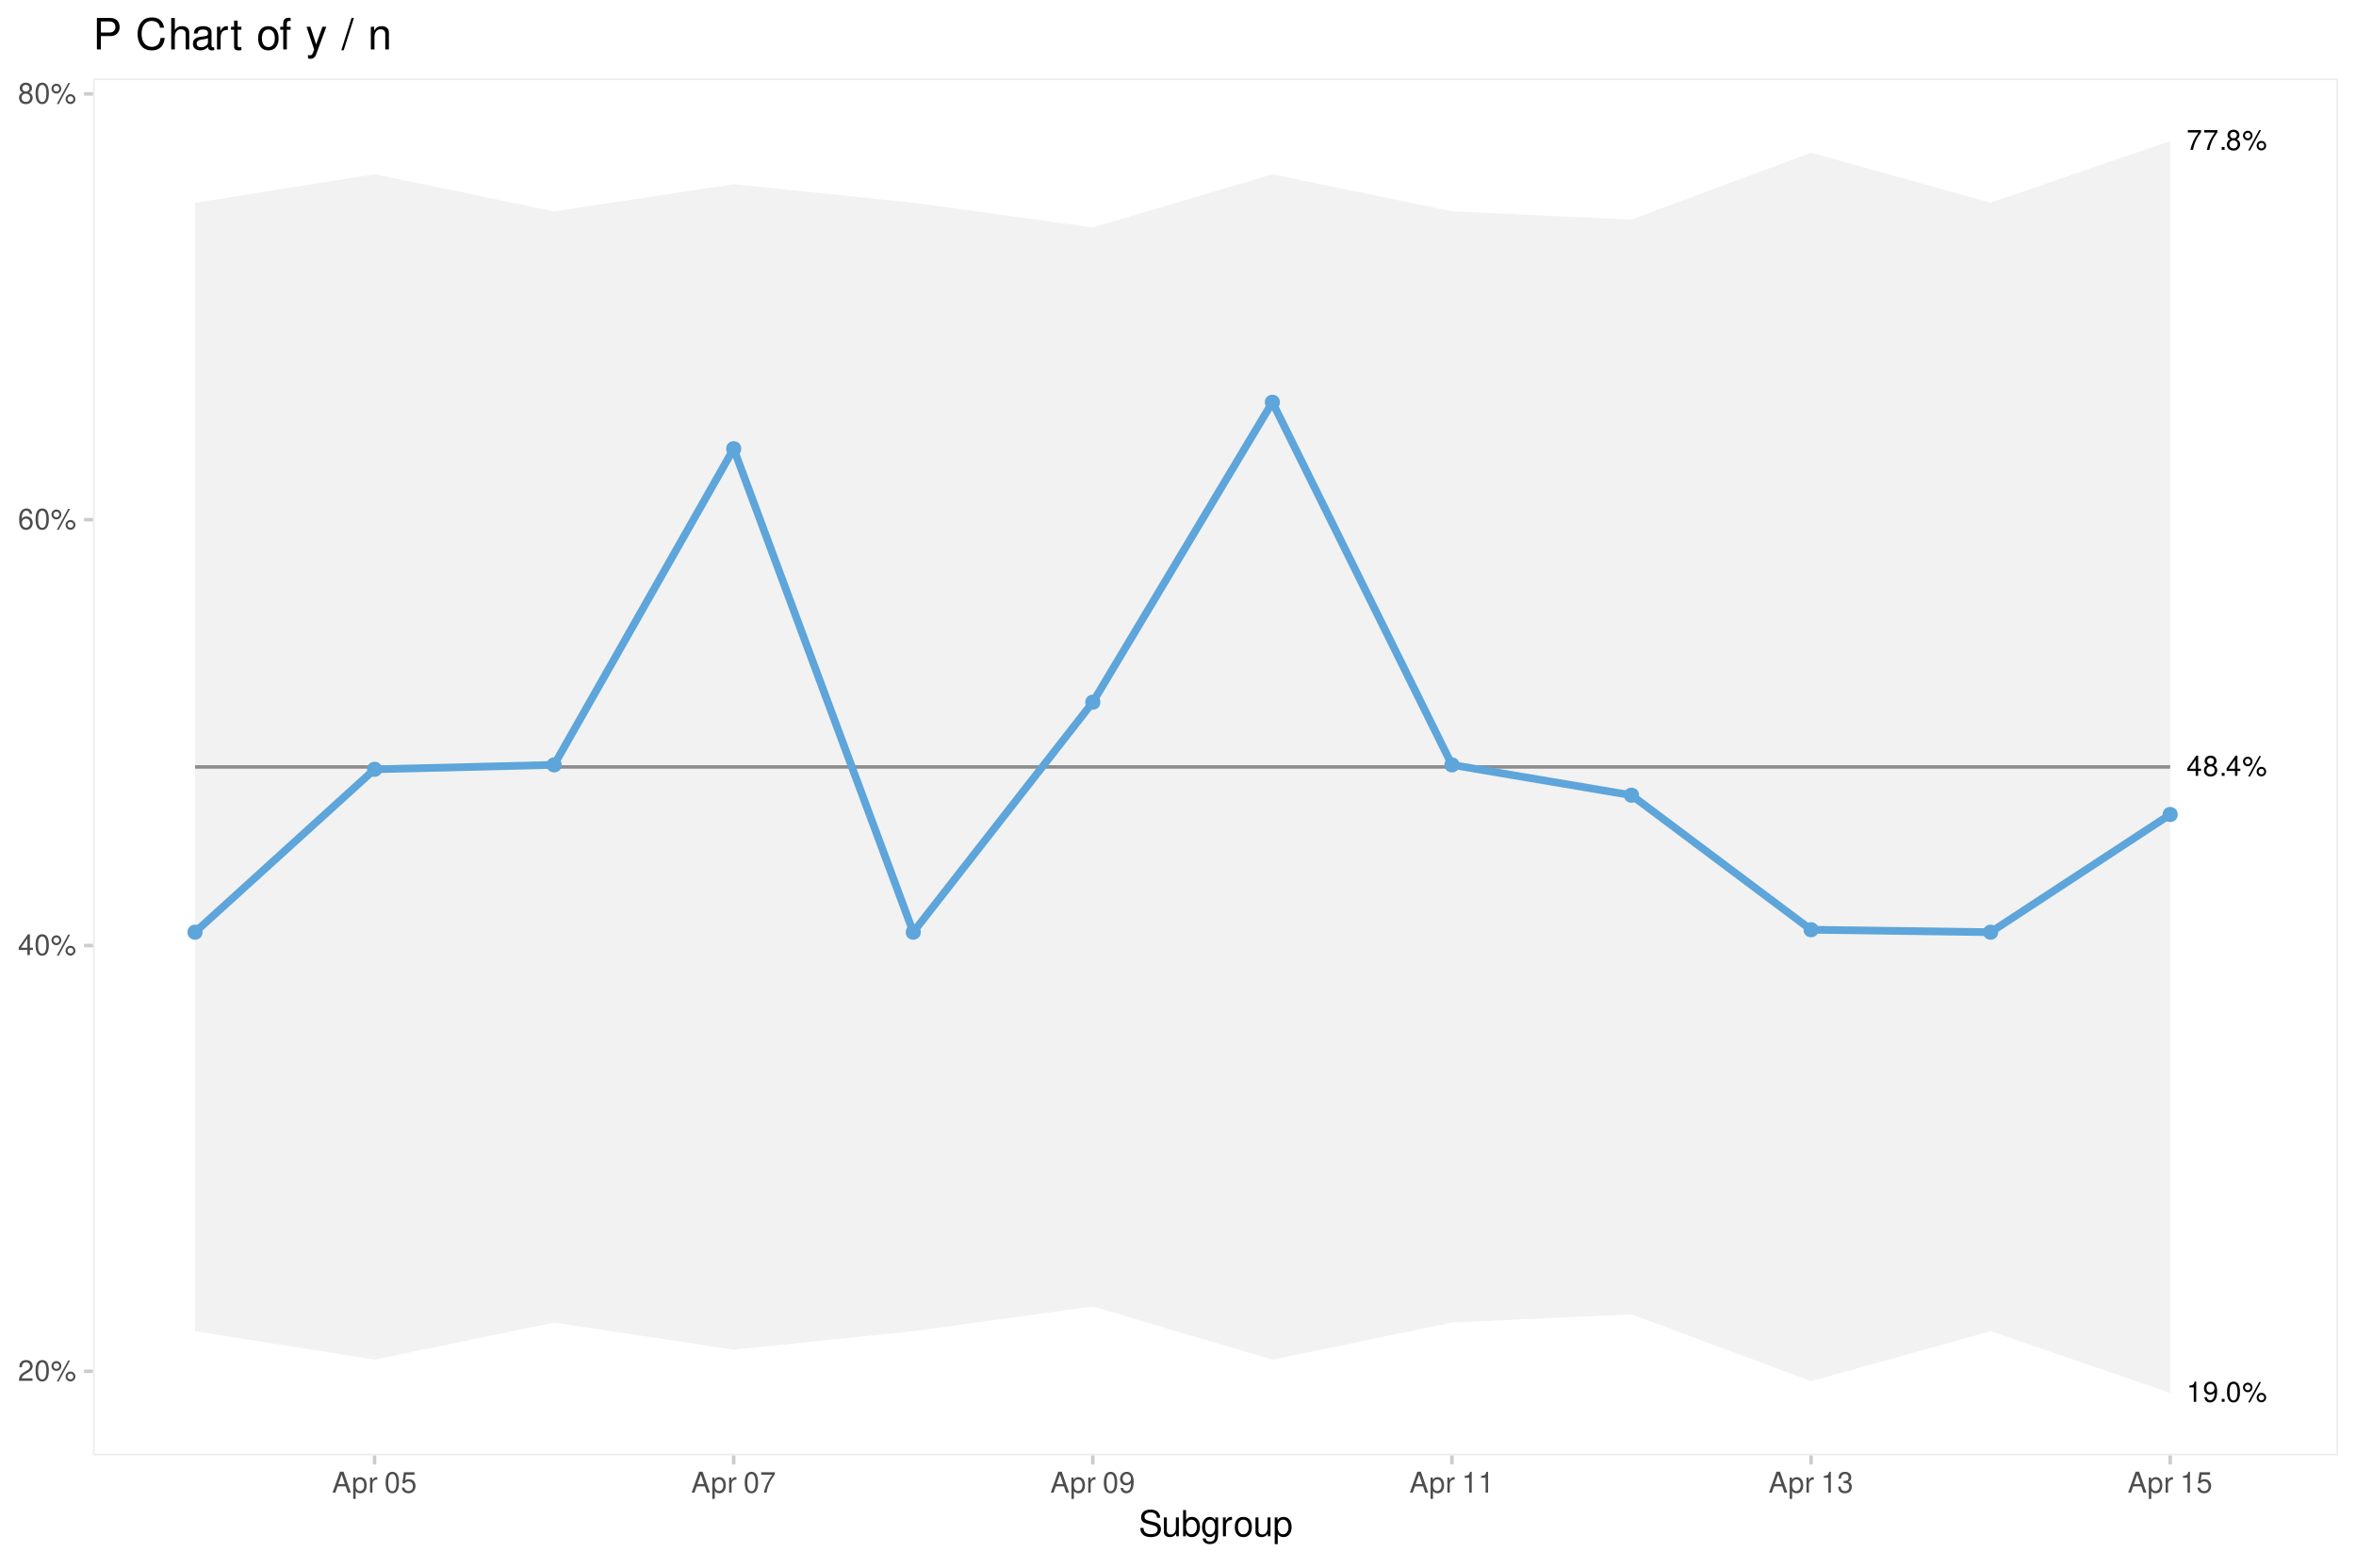
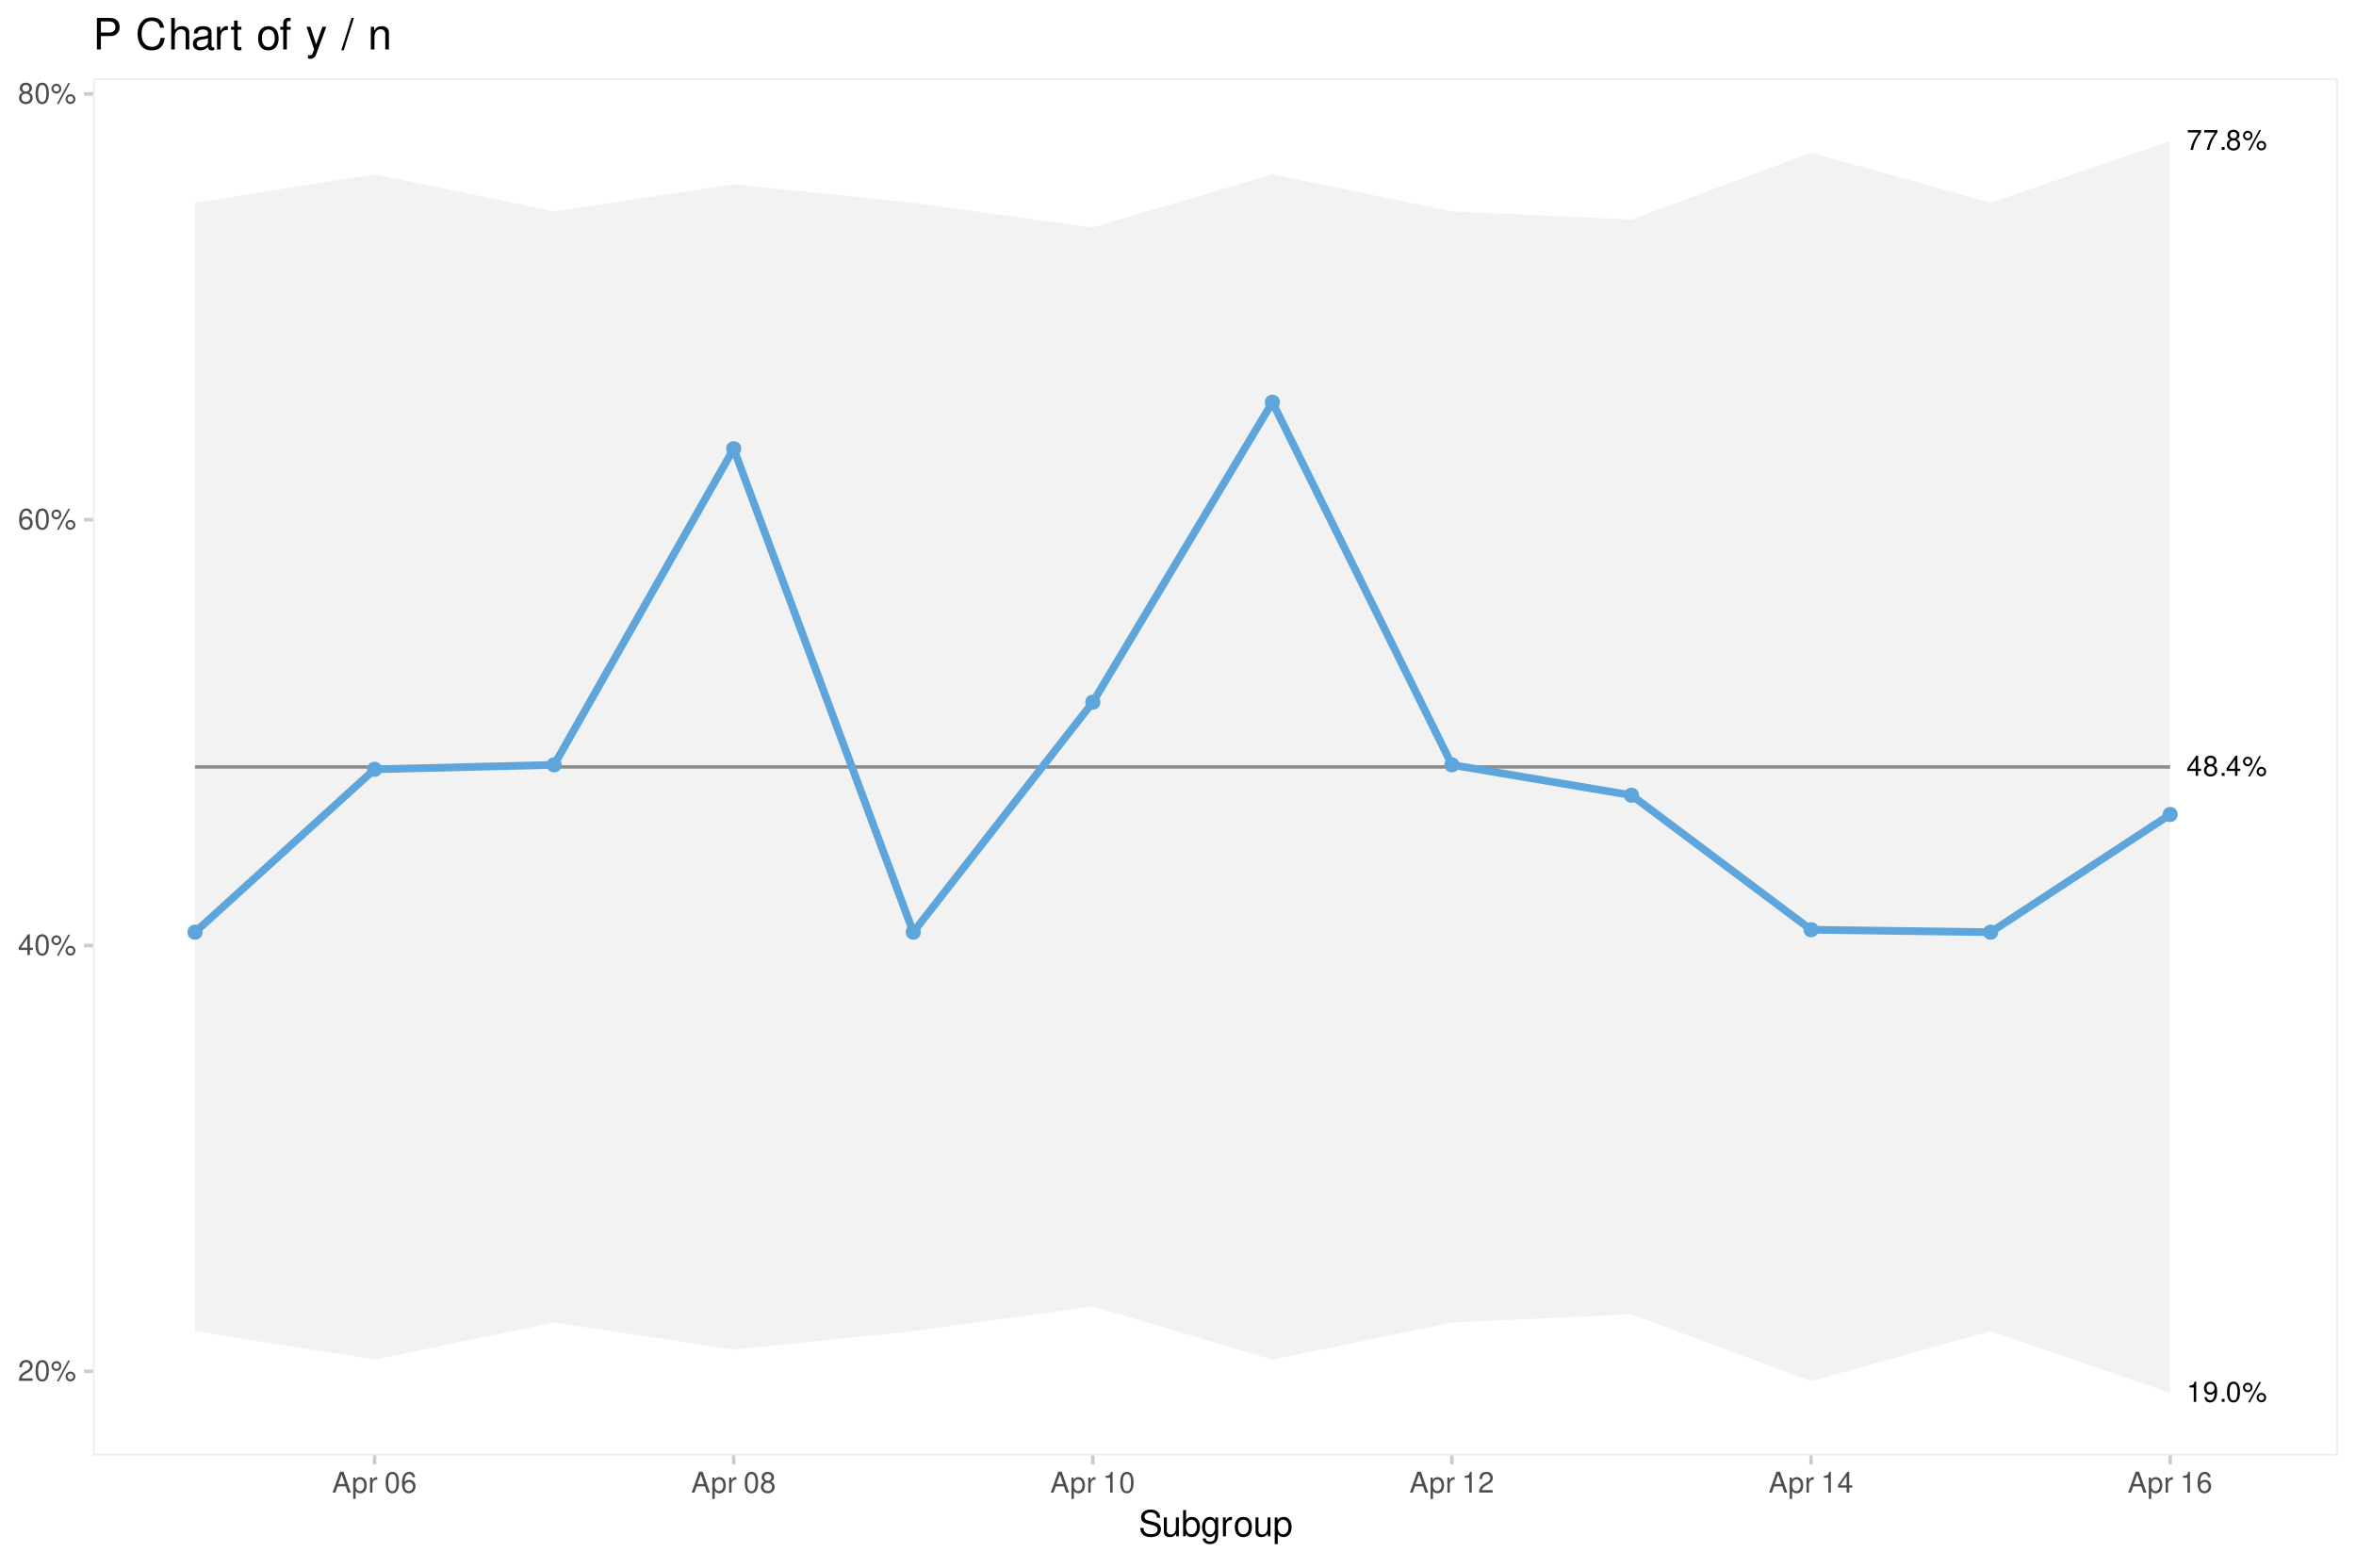
<svg xmlns="http://www.w3.org/2000/svg" xmlns:xlink="http://www.w3.org/1999/xlink" width="720pt" height="479pt" viewBox="0 0 720 479">
  <defs>
    <g>
      <g id="glyph-0-0">
        <path d="M 2.203 -4.391 L 2.203 0 L 2.953 0 L 2.953 -6.172 L 2.469 -6.172 C 2.203 -5.219 2.031 -5.094 0.875 -4.938 L 0.875 -4.391 Z M 2.203 -4.391 " />
      </g>
      <g id="glyph-0-1">
        <path d="M 0.453 -1.406 C 0.594 -0.406 1.25 0.203 2.172 0.203 C 2.844 0.203 3.438 -0.125 3.797 -0.688 C 4.172 -1.281 4.344 -2.031 4.344 -3.156 C 4.344 -4.203 4.188 -4.859 3.828 -5.406 C 3.5 -5.906 2.969 -6.172 2.297 -6.172 C 1.156 -6.172 0.328 -5.312 0.328 -4.109 C 0.328 -2.984 1.094 -2.172 2.188 -2.172 C 2.75 -2.172 3.188 -2.375 3.562 -2.844 C 3.562 -1.312 3.078 -0.469 2.219 -0.469 C 1.688 -0.469 1.328 -0.812 1.203 -1.406 Z M 2.297 -5.516 C 3 -5.516 3.531 -4.922 3.531 -4.125 C 3.531 -3.375 3.016 -2.844 2.266 -2.844 C 1.547 -2.844 1.094 -3.359 1.094 -4.172 C 1.094 -4.953 1.594 -5.516 2.297 -5.516 Z M 2.297 -5.516 " />
      </g>
      <g id="glyph-0-2">
        <path d="M 1.625 -0.891 L 0.75 -0.891 L 0.75 0 L 1.625 0 Z M 1.625 -0.891 " />
      </g>
      <g id="glyph-0-3">
        <path d="M 2.344 -6.172 C 1.781 -6.172 1.266 -5.906 0.953 -5.5 C 0.562 -4.953 0.359 -4.125 0.359 -2.984 C 0.359 -0.906 1.047 0.203 2.344 0.203 C 3.625 0.203 4.328 -0.906 4.328 -2.938 C 4.328 -4.125 4.141 -4.938 3.734 -5.5 C 3.422 -5.922 2.922 -6.172 2.344 -6.172 Z M 2.344 -5.5 C 3.156 -5.5 3.562 -4.672 3.562 -3 C 3.562 -1.25 3.172 -0.422 2.328 -0.422 C 1.531 -0.422 1.141 -1.281 1.141 -2.984 C 1.141 -4.672 1.531 -5.5 2.344 -5.5 Z M 2.344 -5.5 " />
      </g>
      <g id="glyph-0-4">
        <path d="M 1.703 -5.844 C 0.891 -5.844 0.25 -5.188 0.25 -4.391 C 0.25 -3.578 0.891 -2.922 1.703 -2.922 C 2.5 -2.922 3.156 -3.578 3.156 -4.375 C 3.156 -5.203 2.516 -5.844 1.703 -5.844 Z M 1.703 -5.25 C 2.188 -5.25 2.562 -4.859 2.562 -4.375 C 2.562 -3.906 2.172 -3.531 1.703 -3.531 C 1.234 -3.531 0.844 -3.906 0.844 -4.391 C 0.844 -4.859 1.219 -5.25 1.703 -5.25 Z M 5.203 -6.047 L 1.828 0.172 L 2.391 0.172 L 5.766 -6.047 Z M 5.875 -2.75 C 5.062 -2.75 4.422 -2.094 4.422 -1.297 C 4.422 -0.484 5.062 0.156 5.875 0.156 C 6.672 0.156 7.328 -0.484 7.328 -1.281 C 7.328 -2.094 6.688 -2.75 5.875 -2.75 Z M 5.875 -2.156 C 6.359 -2.156 6.734 -1.766 6.734 -1.281 C 6.734 -0.812 6.344 -0.438 5.875 -0.438 C 5.391 -0.438 5.016 -0.812 5.016 -1.297 C 5.016 -1.766 5.391 -2.156 5.875 -2.156 Z M 5.875 -2.156 " />
      </g>
      <g id="glyph-0-5">
        <path d="M 4.438 -6.047 L 0.391 -6.047 L 0.391 -5.312 L 3.656 -5.312 C 2.219 -3.25 1.625 -1.984 1.172 0 L 1.984 0 C 2.312 -1.938 3.078 -3.594 4.438 -5.422 Z M 4.438 -6.047 " />
      </g>
      <g id="glyph-0-6">
        <path d="M 3.328 -3.25 C 3.969 -3.641 4.156 -3.938 4.156 -4.516 C 4.156 -5.5 3.422 -6.172 2.344 -6.172 C 1.281 -6.172 0.531 -5.5 0.531 -4.531 C 0.531 -3.938 0.719 -3.641 1.344 -3.25 C 0.656 -2.906 0.312 -2.391 0.312 -1.719 C 0.312 -0.594 1.141 0.203 2.344 0.203 C 3.547 0.203 4.375 -0.594 4.375 -1.719 C 4.375 -2.391 4.031 -2.906 3.328 -3.25 Z M 2.344 -5.5 C 2.984 -5.5 3.391 -5.125 3.391 -4.5 C 3.391 -3.922 2.984 -3.547 2.344 -3.547 C 1.703 -3.547 1.297 -3.922 1.297 -4.516 C 1.297 -5.125 1.703 -5.5 2.344 -5.5 Z M 2.344 -2.906 C 3.094 -2.906 3.609 -2.422 3.609 -1.703 C 3.609 -0.953 3.109 -0.469 2.328 -0.469 C 1.594 -0.469 1.078 -0.969 1.078 -1.688 C 1.078 -2.422 1.594 -2.906 2.344 -2.906 Z M 2.344 -2.906 " />
      </g>
      <g id="glyph-0-7">
        <path d="M 2.797 -1.5 L 2.797 0 L 3.547 0 L 3.547 -1.5 L 4.438 -1.5 L 4.438 -2.172 L 3.547 -2.172 L 3.547 -6.172 L 2.984 -6.172 L 0.234 -2.281 L 0.234 -1.5 Z M 2.797 -2.172 L 0.891 -2.172 L 2.797 -4.891 Z M 2.797 -2.172 " />
      </g>
      <g id="glyph-1-0">
        <path d="M 4.453 -0.766 L 1.172 -0.766 C 1.25 -1.297 1.531 -1.625 2.297 -2.094 L 3.172 -2.594 C 4.047 -3.062 4.5 -3.719 4.5 -4.5 C 4.5 -5.031 4.281 -5.531 3.922 -5.875 C 3.547 -6.203 3.094 -6.359 2.5 -6.359 C 1.703 -6.359 1.125 -6.078 0.781 -5.531 C 0.547 -5.203 0.453 -4.797 0.438 -4.156 L 1.219 -4.156 C 1.234 -4.594 1.297 -4.844 1.406 -5.062 C 1.594 -5.438 2 -5.688 2.469 -5.688 C 3.172 -5.688 3.703 -5.172 3.703 -4.484 C 3.703 -3.969 3.406 -3.531 2.859 -3.219 L 2.047 -2.75 C 0.75 -2 0.375 -1.406 0.297 -0.016 L 4.453 -0.016 Z M 4.453 -0.766 " />
      </g>
      <g id="glyph-1-1">
        <path d="M 2.422 -6.359 C 1.844 -6.359 1.312 -6.094 0.984 -5.672 C 0.578 -5.109 0.375 -4.25 0.375 -3.078 C 0.375 -0.938 1.078 0.203 2.422 0.203 C 3.734 0.203 4.453 -0.938 4.453 -3.031 C 4.453 -4.25 4.266 -5.078 3.859 -5.672 C 3.531 -6.109 3.016 -6.359 2.422 -6.359 Z M 2.422 -5.672 C 3.25 -5.672 3.672 -4.828 3.672 -3.094 C 3.672 -1.281 3.266 -0.438 2.406 -0.438 C 1.578 -0.438 1.172 -1.312 1.172 -3.062 C 1.172 -4.828 1.578 -5.672 2.422 -5.672 Z M 2.422 -5.672 " />
      </g>
      <g id="glyph-1-2">
        <path d="M 1.75 -6.031 C 0.922 -6.031 0.25 -5.344 0.25 -4.516 C 0.25 -3.688 0.922 -3.016 1.766 -3.016 C 2.578 -3.016 3.25 -3.688 3.25 -4.5 C 3.25 -5.359 2.594 -6.031 1.75 -6.031 Z M 1.75 -5.406 C 2.25 -5.406 2.641 -5.016 2.641 -4.516 C 2.641 -4.031 2.25 -3.641 1.766 -3.641 C 1.266 -3.641 0.859 -4.031 0.859 -4.516 C 0.859 -5.016 1.266 -5.406 1.75 -5.406 Z M 5.359 -6.234 L 1.875 0.172 L 2.469 0.172 L 5.938 -6.234 Z M 6.047 -2.828 C 5.219 -2.828 4.562 -2.156 4.562 -1.344 C 4.562 -0.5 5.219 0.172 6.062 0.172 C 6.875 0.172 7.562 -0.5 7.562 -1.312 C 7.562 -2.156 6.891 -2.828 6.047 -2.828 Z M 6.047 -2.219 C 6.547 -2.219 6.953 -1.828 6.953 -1.312 C 6.953 -0.844 6.547 -0.453 6.062 -0.453 C 5.562 -0.453 5.156 -0.844 5.156 -1.344 C 5.156 -1.828 5.562 -2.219 6.047 -2.219 Z M 6.047 -2.219 " />
      </g>
      <g id="glyph-1-3">
        <path d="M 2.875 -1.547 L 2.875 0 L 3.656 0 L 3.656 -1.547 L 4.578 -1.547 L 4.578 -2.234 L 3.656 -2.234 L 3.656 -6.359 L 3.078 -6.359 L 0.25 -2.359 L 0.25 -1.547 Z M 2.875 -2.234 L 0.922 -2.234 L 2.875 -5.047 Z M 2.875 -2.234 " />
      </g>
      <g id="glyph-1-4">
        <path d="M 4.375 -4.703 C 4.234 -5.75 3.562 -6.359 2.609 -6.359 C 1.922 -6.359 1.312 -6.031 0.938 -5.453 C 0.547 -4.828 0.375 -4.062 0.375 -2.906 C 0.375 -1.828 0.531 -1.156 0.906 -0.594 C 1.234 -0.078 1.781 0.203 2.469 0.203 C 3.656 0.203 4.516 -0.688 4.516 -1.922 C 4.516 -3.094 3.719 -3.922 2.609 -3.922 C 1.984 -3.922 1.5 -3.688 1.172 -3.234 C 1.172 -4.797 1.672 -5.672 2.562 -5.672 C 3.109 -5.672 3.484 -5.328 3.609 -4.703 Z M 2.5 -3.234 C 3.25 -3.234 3.719 -2.703 3.719 -1.859 C 3.719 -1.062 3.188 -0.484 2.484 -0.484 C 1.766 -0.484 1.219 -1.094 1.219 -1.906 C 1.219 -2.688 1.734 -3.234 2.5 -3.234 Z M 2.5 -3.234 " />
      </g>
      <g id="glyph-1-5">
        <path d="M 3.438 -3.359 C 4.094 -3.75 4.297 -4.062 4.297 -4.656 C 4.297 -5.672 3.531 -6.359 2.422 -6.359 C 1.312 -6.359 0.547 -5.672 0.547 -4.672 C 0.547 -4.062 0.75 -3.75 1.391 -3.359 C 0.672 -2.984 0.328 -2.469 0.328 -1.766 C 0.328 -0.609 1.172 0.203 2.422 0.203 C 3.656 0.203 4.516 -0.609 4.516 -1.766 C 4.516 -2.469 4.156 -2.984 3.438 -3.359 Z M 2.422 -5.672 C 3.078 -5.672 3.5 -5.281 3.5 -4.641 C 3.5 -4.047 3.062 -3.656 2.422 -3.656 C 1.766 -3.656 1.344 -4.047 1.344 -4.656 C 1.344 -5.281 1.766 -5.672 2.422 -5.672 Z M 2.422 -3 C 3.188 -3 3.719 -2.484 3.719 -1.75 C 3.719 -0.984 3.203 -0.484 2.406 -0.484 C 1.641 -0.484 1.125 -1 1.125 -1.734 C 1.125 -2.5 1.641 -3 2.422 -3 Z M 2.422 -3 " />
      </g>
      <g id="glyph-1-6">
        <path d="M 4.172 -1.922 L 4.828 0 L 5.75 0 L 3.5 -6.406 L 2.438 -6.406 L 0.156 0 L 1.016 0 L 1.703 -1.922 Z M 3.938 -2.609 L 1.906 -2.609 L 2.953 -5.531 Z M 3.938 -2.609 " />
      </g>
      <g id="glyph-1-7">
        <path d="M 0.469 1.922 L 1.219 1.922 L 1.219 -0.484 C 1.594 -0.016 2.031 0.203 2.625 0.203 C 3.828 0.203 4.594 -0.75 4.594 -2.219 C 4.594 -3.781 3.844 -4.734 2.625 -4.734 C 2 -4.734 1.5 -4.453 1.156 -3.922 L 1.156 -4.609 L 0.469 -4.609 Z M 2.5 -4.062 C 3.312 -4.062 3.828 -3.344 3.828 -2.25 C 3.828 -1.203 3.297 -0.484 2.5 -0.484 C 1.719 -0.484 1.219 -1.188 1.219 -2.266 C 1.219 -3.359 1.719 -4.062 2.5 -4.062 Z M 2.5 -4.062 " />
      </g>
      <g id="glyph-1-8">
        <path d="M 0.609 -4.609 L 0.609 0 L 1.344 0 L 1.344 -2.391 C 1.359 -3.5 1.812 -4 2.828 -3.969 L 2.828 -4.719 C 2.703 -4.734 2.625 -4.734 2.547 -4.734 C 2.062 -4.734 1.703 -4.453 1.281 -3.781 L 1.281 -4.609 Z M 0.609 -4.609 " />
      </g>
      <g id="glyph-1-9">
</g>
      <g id="glyph-1-10">
-         <path d="M 4.188 -6.234 L 0.969 -6.234 L 0.5 -2.844 L 1.219 -2.844 C 1.578 -3.266 1.875 -3.422 2.359 -3.422 C 3.203 -3.422 3.719 -2.844 3.719 -1.922 C 3.719 -1.031 3.203 -0.484 2.359 -0.484 C 1.688 -0.484 1.266 -0.828 1.078 -1.531 L 0.312 -1.531 C 0.406 -1.016 0.5 -0.781 0.688 -0.547 C 1.031 -0.078 1.672 0.203 2.375 0.203 C 3.641 0.203 4.516 -0.719 4.516 -2.031 C 4.516 -3.266 3.688 -4.109 2.5 -4.109 C 2.062 -4.109 1.703 -4 1.344 -3.734 L 1.594 -5.469 L 4.188 -5.469 Z M 4.188 -6.234 " />
-       </g>
-       <g id="glyph-1-11">
-         <path d="M 4.578 -6.234 L 0.406 -6.234 L 0.406 -5.469 L 3.781 -5.469 C 2.281 -3.359 1.688 -2.047 1.219 0 L 2.047 0 C 2.391 -2 3.172 -3.719 4.578 -5.594 Z M 4.578 -6.234 " />
-       </g>
-       <g id="glyph-1-12">
-         <path d="M 0.469 -1.453 C 0.609 -0.406 1.281 0.203 2.234 0.203 C 2.922 0.203 3.547 -0.125 3.922 -0.703 C 4.297 -1.328 4.484 -2.109 4.484 -3.25 C 4.484 -4.328 4.312 -5 3.953 -5.562 C 3.609 -6.094 3.062 -6.359 2.375 -6.359 C 1.188 -6.359 0.328 -5.469 0.328 -4.234 C 0.328 -3.062 1.125 -2.25 2.25 -2.25 C 2.844 -2.25 3.281 -2.453 3.672 -2.938 C 3.672 -1.359 3.172 -0.484 2.281 -0.484 C 1.734 -0.484 1.359 -0.828 1.234 -1.453 Z M 2.359 -5.688 C 3.094 -5.688 3.641 -5.078 3.641 -4.25 C 3.641 -3.469 3.109 -2.922 2.344 -2.922 C 1.594 -2.922 1.125 -3.453 1.125 -4.297 C 1.125 -5.109 1.641 -5.688 2.359 -5.688 Z M 2.359 -5.688 " />
-       </g>
-       <g id="glyph-1-13">
        <path d="M 2.281 -4.531 L 2.281 0 L 3.047 0 L 3.047 -6.359 L 2.547 -6.359 C 2.266 -5.391 2.094 -5.25 0.891 -5.094 L 0.891 -4.531 Z M 2.281 -4.531 " />
-       </g>
-       <g id="glyph-1-14">
-         <path d="M 1.938 -2.922 L 2.359 -2.922 C 3.203 -2.922 3.656 -2.531 3.656 -1.766 C 3.656 -0.969 3.172 -0.484 2.375 -0.484 C 1.516 -0.484 1.109 -0.922 1.062 -1.844 L 0.281 -1.844 C 0.312 -1.344 0.406 -1 0.547 -0.719 C 0.875 -0.109 1.484 0.203 2.344 0.203 C 3.625 0.203 4.453 -0.578 4.453 -1.781 C 4.453 -2.594 4.141 -3.031 3.391 -3.297 C 3.969 -3.531 4.266 -3.969 4.266 -4.609 C 4.266 -5.703 3.547 -6.359 2.359 -6.359 C 1.109 -6.359 0.438 -5.656 0.406 -4.312 L 1.188 -4.312 C 1.203 -4.703 1.234 -4.922 1.328 -5.109 C 1.5 -5.469 1.891 -5.688 2.375 -5.688 C 3.062 -5.688 3.469 -5.266 3.469 -4.578 C 3.469 -4.141 3.312 -3.859 2.969 -3.719 C 2.766 -3.625 2.484 -3.594 1.938 -3.578 Z M 1.938 -2.922 " />
      </g>
      <g id="glyph-2-0">
        <path d="M 6.562 -5.672 C 6.562 -6.219 6.516 -6.375 6.344 -6.75 C 5.906 -7.672 4.969 -8.156 3.625 -8.156 C 1.859 -8.156 0.766 -7.25 0.766 -5.797 C 0.766 -4.812 1.281 -4.203 2.344 -3.922 L 4.328 -3.406 C 5.359 -3.141 5.812 -2.734 5.812 -2.094 C 5.812 -1.672 5.578 -1.234 5.234 -0.984 C 4.922 -0.766 4.406 -0.656 3.766 -0.656 C 2.875 -0.656 2.297 -0.859 1.906 -1.312 C 1.609 -1.672 1.484 -2.062 1.5 -2.547 L 0.531 -2.547 C 0.531 -1.812 0.688 -1.328 1 -0.891 C 1.547 -0.125 2.469 0.25 3.703 0.25 C 4.656 0.25 5.438 0.031 5.953 -0.359 C 6.484 -0.797 6.828 -1.5 6.828 -2.203 C 6.828 -3.188 6.219 -3.922 5.125 -4.219 L 3.109 -4.75 C 2.141 -5.016 1.797 -5.328 1.797 -5.938 C 1.797 -6.75 2.516 -7.297 3.594 -7.297 C 4.859 -7.297 5.578 -6.719 5.594 -5.672 Z M 6.562 -5.672 " />
      </g>
      <g id="glyph-2-1">
        <path d="M 5.297 0 L 5.297 -5.766 L 4.391 -5.766 L 4.391 -2.5 C 4.391 -1.312 3.766 -0.547 2.812 -0.547 C 2.094 -0.547 1.625 -0.984 1.625 -1.688 L 1.625 -5.766 L 0.719 -5.766 L 0.719 -1.312 C 0.719 -0.359 1.438 0.25 2.547 0.25 C 3.406 0.25 3.938 -0.047 4.484 -0.797 L 4.484 0 Z M 5.297 0 " />
      </g>
      <g id="glyph-2-2">
        <path d="M 0.594 -8.016 L 0.594 0 L 1.422 0 L 1.422 -0.734 C 1.859 -0.062 2.438 0.25 3.25 0.25 C 4.766 0.25 5.75 -0.984 5.75 -2.906 C 5.75 -4.781 4.812 -5.922 3.281 -5.922 C 2.5 -5.922 1.938 -5.625 1.5 -4.984 L 1.5 -8.016 Z M 3.109 -5.078 C 4.141 -5.078 4.797 -4.188 4.797 -2.812 C 4.797 -1.5 4.109 -0.609 3.109 -0.609 C 2.141 -0.609 1.5 -1.484 1.5 -2.844 C 1.5 -4.188 2.141 -5.078 3.109 -5.078 Z M 3.109 -5.078 " />
      </g>
      <g id="glyph-2-3">
        <path d="M 4.438 -5.766 L 4.438 -4.922 C 3.984 -5.625 3.469 -5.922 2.75 -5.922 C 1.359 -5.922 0.391 -4.625 0.391 -2.781 C 0.391 -1.812 0.609 -1.109 1.109 -0.531 C 1.547 -0.016 2.094 0.25 2.688 0.25 C 3.375 0.25 3.875 -0.062 4.359 -0.781 L 4.359 -0.484 C 4.359 1.062 3.922 1.625 2.781 1.625 C 2 1.625 1.594 1.312 1.5 0.656 L 0.578 0.656 C 0.656 1.734 1.5 2.391 2.766 2.391 C 3.609 2.391 4.312 2.125 4.688 1.656 C 5.125 1.125 5.297 0.406 5.297 -0.953 L 5.297 -5.766 Z M 2.844 -5.078 C 3.812 -5.078 4.359 -4.266 4.359 -2.812 C 4.359 -1.406 3.797 -0.594 2.844 -0.594 C 1.891 -0.594 1.344 -1.422 1.344 -2.844 C 1.344 -4.25 1.891 -5.078 2.844 -5.078 Z M 2.844 -5.078 " />
      </g>
      <g id="glyph-2-4">
        <path d="M 0.766 -5.766 L 0.766 0 L 1.688 0 L 1.688 -2.984 C 1.688 -4.375 2.266 -5 3.531 -4.969 L 3.531 -5.891 C 3.375 -5.922 3.281 -5.922 3.172 -5.922 C 2.578 -5.922 2.141 -5.578 1.609 -4.719 L 1.609 -5.766 Z M 0.766 -5.766 " />
      </g>
      <g id="glyph-2-5">
        <path d="M 2.984 -5.922 C 1.359 -5.922 0.391 -4.781 0.391 -2.844 C 0.391 -0.891 1.359 0.25 3 0.25 C 4.625 0.25 5.609 -0.906 5.609 -2.797 C 5.609 -4.797 4.656 -5.922 2.984 -5.922 Z M 3 -5.078 C 4.031 -5.078 4.656 -4.234 4.656 -2.812 C 4.656 -1.438 4.016 -0.594 3 -0.594 C 1.984 -0.594 1.359 -1.438 1.359 -2.844 C 1.359 -4.234 1.984 -5.078 3 -5.078 Z M 3 -5.078 " />
      </g>
      <g id="glyph-2-6">
        <path d="M 0.594 2.391 L 1.516 2.391 L 1.516 -0.609 C 2 -0.016 2.547 0.25 3.281 0.25 C 4.781 0.25 5.75 -0.953 5.75 -2.781 C 5.75 -4.719 4.812 -5.922 3.281 -5.922 C 2.5 -5.922 1.875 -5.578 1.438 -4.891 L 1.438 -5.766 L 0.594 -5.766 Z M 3.125 -5.078 C 4.141 -5.078 4.797 -4.188 4.797 -2.812 C 4.797 -1.5 4.125 -0.609 3.125 -0.609 C 2.141 -0.609 1.516 -1.484 1.516 -2.844 C 1.516 -4.188 2.141 -5.078 3.125 -5.078 Z M 3.125 -5.078 " />
      </g>
      <g id="glyph-3-0">
        <path d="M 2.422 -4.078 L 5.453 -4.078 C 6.203 -4.078 6.797 -4.297 7.312 -4.766 C 7.891 -5.297 8.141 -5.922 8.141 -6.797 C 8.141 -8.609 7.078 -9.625 5.172 -9.625 L 1.203 -9.625 L 1.203 0 L 2.422 0 Z M 2.422 -5.156 L 2.422 -8.547 L 4.984 -8.547 C 6.172 -8.547 6.859 -7.906 6.859 -6.859 C 6.859 -5.797 6.172 -5.156 4.984 -5.156 Z M 2.422 -5.156 " />
      </g>
      <g id="glyph-3-1">
</g>
      <g id="glyph-3-2">
        <path d="M 8.734 -6.641 C 8.359 -8.75 7.141 -9.781 5.031 -9.781 C 3.734 -9.781 2.688 -9.375 1.984 -8.578 C 1.109 -7.625 0.641 -6.266 0.641 -4.703 C 0.641 -3.109 1.125 -1.75 2.016 -0.812 C 2.766 -0.047 3.719 0.297 4.984 0.297 C 7.328 0.297 8.641 -0.969 8.938 -3.516 L 7.672 -3.516 C 7.562 -2.859 7.438 -2.406 7.234 -2.016 C 6.844 -1.234 6.016 -0.781 4.984 -0.781 C 3.078 -0.781 1.859 -2.312 1.859 -4.719 C 1.859 -7.188 3.016 -8.703 4.891 -8.703 C 5.672 -8.703 6.391 -8.469 6.781 -8.094 C 7.141 -7.766 7.344 -7.375 7.484 -6.641 Z M 8.734 -6.641 " />
      </g>
      <g id="glyph-3-3">
        <path d="M 0.922 -9.625 L 0.922 0 L 2.016 0 L 2.016 -3.812 C 2.016 -5.234 2.766 -6.156 3.891 -6.156 C 4.266 -6.156 4.609 -6.047 4.875 -5.844 C 5.188 -5.609 5.328 -5.281 5.328 -4.797 L 5.328 0 L 6.422 0 L 6.422 -5.234 C 6.422 -6.391 5.578 -7.109 4.234 -7.109 C 3.266 -7.109 2.672 -6.812 2.016 -5.969 L 2.016 -9.625 Z M 0.922 -9.625 " />
      </g>
      <g id="glyph-3-4">
        <path d="M 7.062 -0.641 C 6.938 -0.625 6.891 -0.625 6.828 -0.625 C 6.438 -0.625 6.234 -0.812 6.234 -1.156 L 6.234 -5.234 C 6.234 -6.453 5.328 -7.109 3.625 -7.109 C 2.609 -7.109 1.812 -6.828 1.328 -6.312 C 1.016 -5.953 0.891 -5.562 0.859 -4.875 L 1.969 -4.875 C 2.062 -5.719 2.562 -6.094 3.594 -6.094 C 4.594 -6.094 5.141 -5.734 5.141 -5.062 L 5.141 -4.781 C 5.125 -4.297 4.891 -4.125 3.984 -4.016 C 2.422 -3.812 2.188 -3.766 1.766 -3.594 C 0.969 -3.25 0.547 -2.641 0.547 -1.75 C 0.547 -0.484 1.422 0.297 2.828 0.297 C 3.703 0.297 4.391 0 5.172 -0.719 C 5.25 0 5.594 0.297 6.312 0.297 C 6.547 0.297 6.688 0.281 7.062 0.188 Z M 5.141 -2.172 C 5.141 -1.812 5.031 -1.578 4.703 -1.281 C 4.25 -0.875 3.703 -0.656 3.062 -0.656 C 2.203 -0.656 1.703 -1.062 1.703 -1.766 C 1.703 -2.5 2.172 -2.859 3.359 -3.031 C 4.547 -3.188 4.766 -3.25 5.141 -3.422 Z M 5.141 -2.172 " />
      </g>
      <g id="glyph-3-5">
        <path d="M 0.906 -6.922 L 0.906 0 L 2.016 0 L 2.016 -3.594 C 2.031 -5.25 2.719 -6 4.234 -5.953 L 4.234 -7.078 C 4.047 -7.109 3.953 -7.109 3.812 -7.109 C 3.109 -7.109 2.562 -6.688 1.922 -5.672 L 1.922 -6.922 Z M 0.906 -6.922 " />
      </g>
      <g id="glyph-3-6">
        <path d="M 3.359 -6.922 L 2.219 -6.922 L 2.219 -8.812 L 1.125 -8.812 L 1.125 -6.922 L 0.188 -6.922 L 0.188 -6.016 L 1.125 -6.016 L 1.125 -0.797 C 1.125 -0.078 1.594 0.297 2.453 0.297 C 2.75 0.297 2.984 0.281 3.359 0.219 L 3.359 -0.719 C 3.188 -0.672 3.047 -0.656 2.828 -0.656 C 2.344 -0.656 2.219 -0.797 2.219 -1.281 L 2.219 -6.016 L 3.359 -6.016 Z M 3.359 -6.922 " />
      </g>
      <g id="glyph-3-7">
        <path d="M 3.594 -7.109 C 1.641 -7.109 0.469 -5.734 0.469 -3.406 C 0.469 -1.062 1.641 0.297 3.609 0.297 C 5.562 0.297 6.734 -1.078 6.734 -3.359 C 6.734 -5.75 5.594 -7.109 3.594 -7.109 Z M 3.609 -6.094 C 4.844 -6.094 5.578 -5.078 5.578 -3.359 C 5.578 -1.734 4.812 -0.719 3.609 -0.719 C 2.375 -0.719 1.625 -1.734 1.625 -3.406 C 1.625 -5.078 2.375 -6.094 3.609 -6.094 Z M 3.609 -6.094 " />
      </g>
      <g id="glyph-3-8">
        <path d="M 3.406 -6.922 L 2.25 -6.922 L 2.25 -8 C 2.25 -8.469 2.516 -8.703 3.031 -8.703 C 3.109 -8.703 3.156 -8.703 3.406 -8.688 L 3.406 -9.594 C 3.156 -9.656 3.016 -9.672 2.781 -9.672 C 1.766 -9.672 1.156 -9.078 1.156 -8.094 L 1.156 -6.922 L 0.234 -6.922 L 0.234 -6.016 L 1.156 -6.016 L 1.156 0 L 2.25 0 L 2.25 -6.016 L 3.406 -6.016 Z M 3.406 -6.922 " />
      </g>
      <g id="glyph-3-9">
        <path d="M 5.125 -6.922 L 3.203 -1.531 L 1.438 -6.922 L 0.266 -6.922 L 2.594 0.031 L 2.172 1.125 C 2 1.609 1.75 1.797 1.297 1.797 C 1.109 1.797 0.953 1.766 0.719 1.719 L 0.719 2.703 C 0.938 2.828 1.156 2.875 1.453 2.875 C 1.812 2.875 2.188 2.766 2.484 2.547 C 2.828 2.297 3.031 2 3.234 1.453 L 6.312 -6.922 Z M 5.125 -6.922 " />
      </g>
      <g id="glyph-3-10">
        <path d="M 3.031 -9.625 L -0.109 0.266 L 0.625 0.266 L 3.75 -9.625 Z M 3.031 -9.625 " />
      </g>
      <g id="glyph-3-11">
        <path d="M 0.922 -6.922 L 0.922 0 L 2.031 0 L 2.031 -3.812 C 2.031 -5.234 2.766 -6.156 3.906 -6.156 C 4.781 -6.156 5.328 -5.625 5.328 -4.797 L 5.328 0 L 6.438 0 L 6.438 -5.234 C 6.438 -6.375 5.578 -7.109 4.234 -7.109 C 3.203 -7.109 2.547 -6.719 1.938 -5.75 L 1.938 -6.922 Z M 0.922 -6.922 " />
      </g>
    </g>
    <clipPath id="clip-0">
      <path clip-rule="nonzero" d="M 28.41 23.957 L 714.52 23.957 L 714.52 444.848 L 28.41 444.848 Z M 28.41 23.957 " />
    </clipPath>
    <clipPath id="clip-1">
      <path clip-rule="nonzero" d="M 28.41 23.957 L 714.52 23.957 L 714.52 444.848 L 28.41 444.848 Z M 28.41 23.957 " />
    </clipPath>
  </defs>
  <rect x="-72" y="-47.9" width="864" height="574.8" fill="rgb(100%, 100%, 100%)" fill-opacity="1" />
  <rect x="-72" y="-47.9" width="864" height="574.8" fill="rgb(100%, 100%, 100%)" fill-opacity="1" />
  <path fill="none" stroke-width="1.067" stroke-linecap="round" stroke-linejoin="round" stroke="rgb(100%, 100%, 100%)" stroke-opacity="1" stroke-miterlimit="10" d="M 0 479 L 720 479 L 720 0 L 0 0 Z M 0 479 " />
  <g clip-path="url(#clip-0)">
    <path fill-rule="nonzero" fill="rgb(100%, 100%, 100%)" fill-opacity="1" d="M 28.41 444.848 L 714.52 444.848 L 714.52 23.957 L 28.41 23.957 Z M 28.41 444.848 " />
  </g>
  <path fill-rule="nonzero" fill="rgb(87.059%, 87.059%, 87.059%)" fill-opacity="0.4" d="M 59.598 61.957 L 114.473 53.258 L 169.348 64.59 L 224.219 56.301 L 279.094 61.957 L 333.969 69.512 L 388.844 53.258 L 443.715 64.59 L 498.59 67.105 L 553.465 46.668 L 608.34 61.957 L 663.215 43.09 L 663.215 425.719 L 608.34 406.852 L 553.465 422.141 L 498.59 401.703 L 443.715 404.219 L 388.844 415.551 L 333.969 399.297 L 279.094 406.852 L 224.219 412.508 L 169.348 404.219 L 114.473 415.551 L 59.598 406.852 Z M 59.598 61.957 " />
  <path fill="none" stroke-width="1.067" stroke-linecap="butt" stroke-linejoin="round" stroke="rgb(54.902%, 54.902%, 54.902%)" stroke-opacity="1" stroke-miterlimit="10" d="M 59.598 234.402 L 663.215 234.402 " />
  <path fill="none" stroke-width="2.347" stroke-linecap="butt" stroke-linejoin="round" stroke="rgb(36.471%, 64.706%, 85.49%)" stroke-opacity="1" stroke-miterlimit="10" d="M 59.598 284.91 L 114.473 235.129 L 169.348 233.77 L 224.219 137.152 L 279.094 284.91 L 333.969 214.613 L 388.844 122.941 L 443.715 233.77 L 498.59 243.047 L 553.465 284.156 L 608.34 284.91 L 663.215 248.934 " />
  <path fill-rule="nonzero" fill="rgb(36.471%, 64.706%, 85.49%)" fill-opacity="1" stroke-width="0.709" stroke-linecap="round" stroke-linejoin="round" stroke="rgb(36.471%, 64.706%, 85.49%)" stroke-opacity="1" stroke-miterlimit="10" d="M 61.551 284.91 C 61.551 287.516 57.645 287.516 57.645 284.91 C 57.645 282.305 61.551 282.305 61.551 284.91 " />
  <path fill-rule="nonzero" fill="rgb(36.471%, 64.706%, 85.49%)" fill-opacity="1" stroke-width="0.709" stroke-linecap="round" stroke-linejoin="round" stroke="rgb(36.471%, 64.706%, 85.49%)" stroke-opacity="1" stroke-miterlimit="10" d="M 116.426 235.129 C 116.426 237.734 112.516 237.734 112.516 235.129 C 112.516 232.523 116.426 232.523 116.426 235.129 " />
  <path fill-rule="nonzero" fill="rgb(36.471%, 64.706%, 85.49%)" fill-opacity="1" stroke-width="0.709" stroke-linecap="round" stroke-linejoin="round" stroke="rgb(36.471%, 64.706%, 85.49%)" stroke-opacity="1" stroke-miterlimit="10" d="M 171.301 233.77 C 171.301 236.375 167.391 236.375 167.391 233.77 C 167.391 231.16 171.301 231.16 171.301 233.77 " />
  <path fill-rule="nonzero" fill="rgb(36.471%, 64.706%, 85.49%)" fill-opacity="1" stroke-width="0.709" stroke-linecap="round" stroke-linejoin="round" stroke="rgb(36.471%, 64.706%, 85.49%)" stroke-opacity="1" stroke-miterlimit="10" d="M 226.176 137.152 C 226.176 139.758 222.266 139.758 222.266 137.152 C 222.266 134.547 226.176 134.547 226.176 137.152 " />
  <path fill-rule="nonzero" fill="rgb(36.471%, 64.706%, 85.49%)" fill-opacity="1" stroke-width="0.709" stroke-linecap="round" stroke-linejoin="round" stroke="rgb(36.471%, 64.706%, 85.49%)" stroke-opacity="1" stroke-miterlimit="10" d="M 281.051 284.91 C 281.051 287.516 277.141 287.516 277.141 284.91 C 277.141 282.305 281.051 282.305 281.051 284.91 " />
  <path fill-rule="nonzero" fill="rgb(36.471%, 64.706%, 85.49%)" fill-opacity="1" stroke-width="0.709" stroke-linecap="round" stroke-linejoin="round" stroke="rgb(36.471%, 64.706%, 85.49%)" stroke-opacity="1" stroke-miterlimit="10" d="M 335.922 214.613 C 335.922 217.219 332.012 217.219 332.012 214.613 C 332.012 212.008 335.922 212.008 335.922 214.613 " />
  <path fill-rule="nonzero" fill="rgb(36.471%, 64.706%, 85.49%)" fill-opacity="1" stroke-width="0.709" stroke-linecap="round" stroke-linejoin="round" stroke="rgb(36.471%, 64.706%, 85.49%)" stroke-opacity="1" stroke-miterlimit="10" d="M 390.797 122.941 C 390.797 125.547 386.887 125.547 386.887 122.941 C 386.887 120.336 390.797 120.336 390.797 122.941 " />
  <path fill-rule="nonzero" fill="rgb(36.471%, 64.706%, 85.49%)" fill-opacity="1" stroke-width="0.709" stroke-linecap="round" stroke-linejoin="round" stroke="rgb(36.471%, 64.706%, 85.49%)" stroke-opacity="1" stroke-miterlimit="10" d="M 445.672 233.77 C 445.672 236.375 441.762 236.375 441.762 233.77 C 441.762 231.16 445.672 231.16 445.672 233.77 " />
  <path fill-rule="nonzero" fill="rgb(36.471%, 64.706%, 85.49%)" fill-opacity="1" stroke-width="0.709" stroke-linecap="round" stroke-linejoin="round" stroke="rgb(36.471%, 64.706%, 85.49%)" stroke-opacity="1" stroke-miterlimit="10" d="M 500.547 243.047 C 500.547 245.652 496.637 245.652 496.637 243.047 C 496.637 240.441 500.547 240.441 500.547 243.047 " />
  <path fill-rule="nonzero" fill="rgb(36.471%, 64.706%, 85.49%)" fill-opacity="1" stroke-width="0.709" stroke-linecap="round" stroke-linejoin="round" stroke="rgb(36.471%, 64.706%, 85.49%)" stroke-opacity="1" stroke-miterlimit="10" d="M 555.418 284.156 C 555.418 286.766 551.512 286.766 551.512 284.156 C 551.512 281.551 555.418 281.551 555.418 284.156 " />
  <path fill-rule="nonzero" fill="rgb(36.471%, 64.706%, 85.49%)" fill-opacity="1" stroke-width="0.709" stroke-linecap="round" stroke-linejoin="round" stroke="rgb(36.471%, 64.706%, 85.49%)" stroke-opacity="1" stroke-miterlimit="10" d="M 610.293 284.91 C 610.293 287.516 606.383 287.516 606.383 284.91 C 606.383 282.305 610.293 282.305 610.293 284.91 " />
  <path fill-rule="nonzero" fill="rgb(36.471%, 64.706%, 85.49%)" fill-opacity="1" stroke-width="0.709" stroke-linecap="round" stroke-linejoin="round" stroke="rgb(36.471%, 64.706%, 85.49%)" stroke-opacity="1" stroke-miterlimit="10" d="M 665.168 248.934 C 665.168 251.543 661.258 251.543 661.258 248.934 C 661.258 246.328 665.168 246.328 665.168 248.934 " />
  <g fill="rgb(0%, 0%, 0%)" fill-opacity="1">
    <use xlink:href="#glyph-0-0" x="668.215" y="428.44" />
    <use xlink:href="#glyph-0-1" x="673.215" y="428.44" />
    <use xlink:href="#glyph-0-2" x="678.215" y="428.44" />
    <use xlink:href="#glyph-0-3" x="680.215" y="428.44" />
    <use xlink:href="#glyph-0-4" x="685.215" y="428.44" />
  </g>
  <g fill="rgb(0%, 0%, 0%)" fill-opacity="1">
    <use xlink:href="#glyph-0-5" x="668.215" y="45.812" />
    <use xlink:href="#glyph-0-5" x="673.215" y="45.812" />
    <use xlink:href="#glyph-0-2" x="678.215" y="45.812" />
    <use xlink:href="#glyph-0-6" x="680.215" y="45.812" />
    <use xlink:href="#glyph-0-4" x="685.215" y="45.812" />
  </g>
  <g fill="rgb(0%, 0%, 0%)" fill-opacity="1">
    <use xlink:href="#glyph-0-7" x="668.215" y="237.124" />
    <use xlink:href="#glyph-0-6" x="673.215" y="237.124" />
    <use xlink:href="#glyph-0-2" x="678.215" y="237.124" />
    <use xlink:href="#glyph-0-7" x="680.215" y="237.124" />
    <use xlink:href="#glyph-0-4" x="685.215" y="237.124" />
  </g>
  <g clip-path="url(#clip-1)">
    <path fill="none" stroke-width="1.067" stroke-linecap="round" stroke-linejoin="round" stroke="rgb(92.941%, 92.941%, 92.941%)" stroke-opacity="1" stroke-miterlimit="10" d="M 28.41 444.848 L 714.52 444.848 L 714.52 23.957 L 28.41 23.957 Z M 28.41 444.848 " />
  </g>
  <g fill="rgb(30.196%, 30.196%, 30.196%)" fill-opacity="1">
    <use xlink:href="#glyph-1-0" x="5.48" y="422.028" />
    <use xlink:href="#glyph-1-1" x="10.48" y="422.028" />
    <use xlink:href="#glyph-1-2" x="15.48" y="422.028" />
  </g>
  <g fill="rgb(30.196%, 30.196%, 30.196%)" fill-opacity="1">
    <use xlink:href="#glyph-1-3" x="5.48" y="291.892" />
    <use xlink:href="#glyph-1-1" x="10.48" y="291.892" />
    <use xlink:href="#glyph-1-2" x="15.48" y="291.892" />
  </g>
  <g fill="rgb(30.196%, 30.196%, 30.196%)" fill-opacity="1">
    <use xlink:href="#glyph-1-4" x="5.48" y="161.755" />
    <use xlink:href="#glyph-1-1" x="10.48" y="161.755" />
    <use xlink:href="#glyph-1-2" x="15.48" y="161.755" />
  </g>
  <g fill="rgb(30.196%, 30.196%, 30.196%)" fill-opacity="1">
    <use xlink:href="#glyph-1-5" x="5.48" y="31.622" />
    <use xlink:href="#glyph-1-1" x="10.48" y="31.622" />
    <use xlink:href="#glyph-1-2" x="15.48" y="31.622" />
  </g>
  <path fill="none" stroke-width="1.067" stroke-linecap="butt" stroke-linejoin="round" stroke="rgb(80%, 80%, 80%)" stroke-opacity="1" stroke-miterlimit="10" d="M 25.672 419.113 L 28.41 419.113 " />
  <path fill="none" stroke-width="1.067" stroke-linecap="butt" stroke-linejoin="round" stroke="rgb(80%, 80%, 80%)" stroke-opacity="1" stroke-miterlimit="10" d="M 25.672 288.977 L 28.41 288.977 " />
  <path fill="none" stroke-width="1.067" stroke-linecap="butt" stroke-linejoin="round" stroke="rgb(80%, 80%, 80%)" stroke-opacity="1" stroke-miterlimit="10" d="M 25.672 158.84 L 28.41 158.84 " />
  <path fill="none" stroke-width="1.067" stroke-linecap="butt" stroke-linejoin="round" stroke="rgb(80%, 80%, 80%)" stroke-opacity="1" stroke-miterlimit="10" d="M 25.672 28.707 L 28.41 28.707 " />
  <path fill="none" stroke-width="1.067" stroke-linecap="butt" stroke-linejoin="round" stroke="rgb(80%, 80%, 80%)" stroke-opacity="1" stroke-miterlimit="10" d="M 114.473 447.59 L 114.473 444.848 " />
  <path fill="none" stroke-width="1.067" stroke-linecap="butt" stroke-linejoin="round" stroke="rgb(80%, 80%, 80%)" stroke-opacity="1" stroke-miterlimit="10" d="M 224.219 447.59 L 224.219 444.848 " />
  <path fill="none" stroke-width="1.067" stroke-linecap="butt" stroke-linejoin="round" stroke="rgb(80%, 80%, 80%)" stroke-opacity="1" stroke-miterlimit="10" d="M 333.969 447.59 L 333.969 444.848 " />
  <path fill="none" stroke-width="1.067" stroke-linecap="butt" stroke-linejoin="round" stroke="rgb(80%, 80%, 80%)" stroke-opacity="1" stroke-miterlimit="10" d="M 443.715 447.59 L 443.715 444.848 " />
  <path fill="none" stroke-width="1.067" stroke-linecap="butt" stroke-linejoin="round" stroke="rgb(80%, 80%, 80%)" stroke-opacity="1" stroke-miterlimit="10" d="M 553.465 447.59 L 553.465 444.848 " />
  <path fill="none" stroke-width="1.067" stroke-linecap="butt" stroke-linejoin="round" stroke="rgb(80%, 80%, 80%)" stroke-opacity="1" stroke-miterlimit="10" d="M 663.215 447.59 L 663.215 444.848 " />
  <g fill="rgb(30.196%, 30.196%, 30.196%)" fill-opacity="1">
    <use xlink:href="#glyph-1-6" x="101.473" y="456.196" />
    <use xlink:href="#glyph-1-7" x="107.473" y="456.196" />
    <use xlink:href="#glyph-1-8" x="112.473" y="456.196" />
    <use xlink:href="#glyph-1-9" x="115.473" y="456.196" />
    <use xlink:href="#glyph-1-1" x="117.473" y="456.196" />
-     <use xlink:href="#glyph-1-10" x="122.473" y="456.196" />
+     <use xlink:href="#glyph-1-4" x="122.473" y="456.196" />
  </g>
  <g fill="rgb(30.196%, 30.196%, 30.196%)" fill-opacity="1">
    <use xlink:href="#glyph-1-6" x="211.219" y="456.196" />
    <use xlink:href="#glyph-1-7" x="217.219" y="456.196" />
    <use xlink:href="#glyph-1-8" x="222.219" y="456.196" />
    <use xlink:href="#glyph-1-9" x="225.219" y="456.196" />
    <use xlink:href="#glyph-1-1" x="227.219" y="456.196" />
-     <use xlink:href="#glyph-1-11" x="232.219" y="456.196" />
+     <use xlink:href="#glyph-1-5" x="232.219" y="456.196" />
  </g>
  <g fill="rgb(30.196%, 30.196%, 30.196%)" fill-opacity="1">
    <use xlink:href="#glyph-1-6" x="320.969" y="456.196" />
    <use xlink:href="#glyph-1-7" x="326.969" y="456.196" />
    <use xlink:href="#glyph-1-8" x="331.969" y="456.196" />
    <use xlink:href="#glyph-1-9" x="334.969" y="456.196" />
-     <use xlink:href="#glyph-1-1" x="336.969" y="456.196" />
-     <use xlink:href="#glyph-1-12" x="341.969" y="456.196" />
+     <use xlink:href="#glyph-1-10" x="336.969" y="456.196" />
+     <use xlink:href="#glyph-1-1" x="341.969" y="456.196" />
  </g>
  <g fill="rgb(30.196%, 30.196%, 30.196%)" fill-opacity="1">
    <use xlink:href="#glyph-1-6" x="430.715" y="456.196" />
    <use xlink:href="#glyph-1-7" x="436.715" y="456.196" />
    <use xlink:href="#glyph-1-8" x="441.715" y="456.196" />
    <use xlink:href="#glyph-1-9" x="444.715" y="456.196" />
-     <use xlink:href="#glyph-1-13" x="446.715" y="456.196" />
-     <use xlink:href="#glyph-1-13" x="451.715" y="456.196" />
+     <use xlink:href="#glyph-1-10" x="446.715" y="456.196" />
+     <use xlink:href="#glyph-1-0" x="451.715" y="456.196" />
  </g>
  <g fill="rgb(30.196%, 30.196%, 30.196%)" fill-opacity="1">
    <use xlink:href="#glyph-1-6" x="540.465" y="456.196" />
    <use xlink:href="#glyph-1-7" x="546.465" y="456.196" />
    <use xlink:href="#glyph-1-8" x="551.465" y="456.196" />
    <use xlink:href="#glyph-1-9" x="554.465" y="456.196" />
-     <use xlink:href="#glyph-1-13" x="556.465" y="456.196" />
-     <use xlink:href="#glyph-1-14" x="561.465" y="456.196" />
+     <use xlink:href="#glyph-1-10" x="556.465" y="456.196" />
+     <use xlink:href="#glyph-1-3" x="561.465" y="456.196" />
  </g>
  <g fill="rgb(30.196%, 30.196%, 30.196%)" fill-opacity="1">
    <use xlink:href="#glyph-1-6" x="650.215" y="456.196" />
    <use xlink:href="#glyph-1-7" x="656.215" y="456.196" />
    <use xlink:href="#glyph-1-8" x="661.215" y="456.196" />
    <use xlink:href="#glyph-1-9" x="664.215" y="456.196" />
-     <use xlink:href="#glyph-1-13" x="666.215" y="456.196" />
-     <use xlink:href="#glyph-1-10" x="671.215" y="456.196" />
+     <use xlink:href="#glyph-1-10" x="666.215" y="456.196" />
+     <use xlink:href="#glyph-1-4" x="671.215" y="456.196" />
  </g>
  <g fill="rgb(0%, 0%, 0%)" fill-opacity="1">
    <use xlink:href="#glyph-2-0" x="347.965" y="469.538" />
    <use xlink:href="#glyph-2-1" x="354.965" y="469.538" />
    <use xlink:href="#glyph-2-2" x="360.965" y="469.538" />
    <use xlink:href="#glyph-2-3" x="366.965" y="469.538" />
    <use xlink:href="#glyph-2-4" x="372.965" y="469.538" />
    <use xlink:href="#glyph-2-5" x="376.965" y="469.538" />
    <use xlink:href="#glyph-2-1" x="382.965" y="469.538" />
    <use xlink:href="#glyph-2-6" x="388.965" y="469.538" />
  </g>
  <g fill="rgb(0%, 0%, 0%)" fill-opacity="1">
    <use xlink:href="#glyph-3-0" x="28.41" y="15.103" />
    <use xlink:href="#glyph-3-1" x="37.41" y="15.103" />
    <use xlink:href="#glyph-3-2" x="41.41" y="15.103" />
    <use xlink:href="#glyph-3-3" x="51.41" y="15.103" />
    <use xlink:href="#glyph-3-4" x="58.41" y="15.103" />
    <use xlink:href="#glyph-3-5" x="65.41" y="15.103" />
    <use xlink:href="#glyph-3-6" x="70.41" y="15.103" />
    <use xlink:href="#glyph-3-1" x="74.41" y="15.103" />
    <use xlink:href="#glyph-3-7" x="78.41" y="15.103" />
    <use xlink:href="#glyph-3-8" x="85.41" y="15.103" />
    <use xlink:href="#glyph-3-1" x="89.41" y="15.103" />
    <use xlink:href="#glyph-3-9" x="93.41" y="15.103" />
    <use xlink:href="#glyph-3-1" x="100.41" y="15.103" />
    <use xlink:href="#glyph-3-10" x="104.41" y="15.103" />
    <use xlink:href="#glyph-3-1" x="108.41" y="15.103" />
    <use xlink:href="#glyph-3-11" x="112.41" y="15.103" />
  </g>
</svg>
